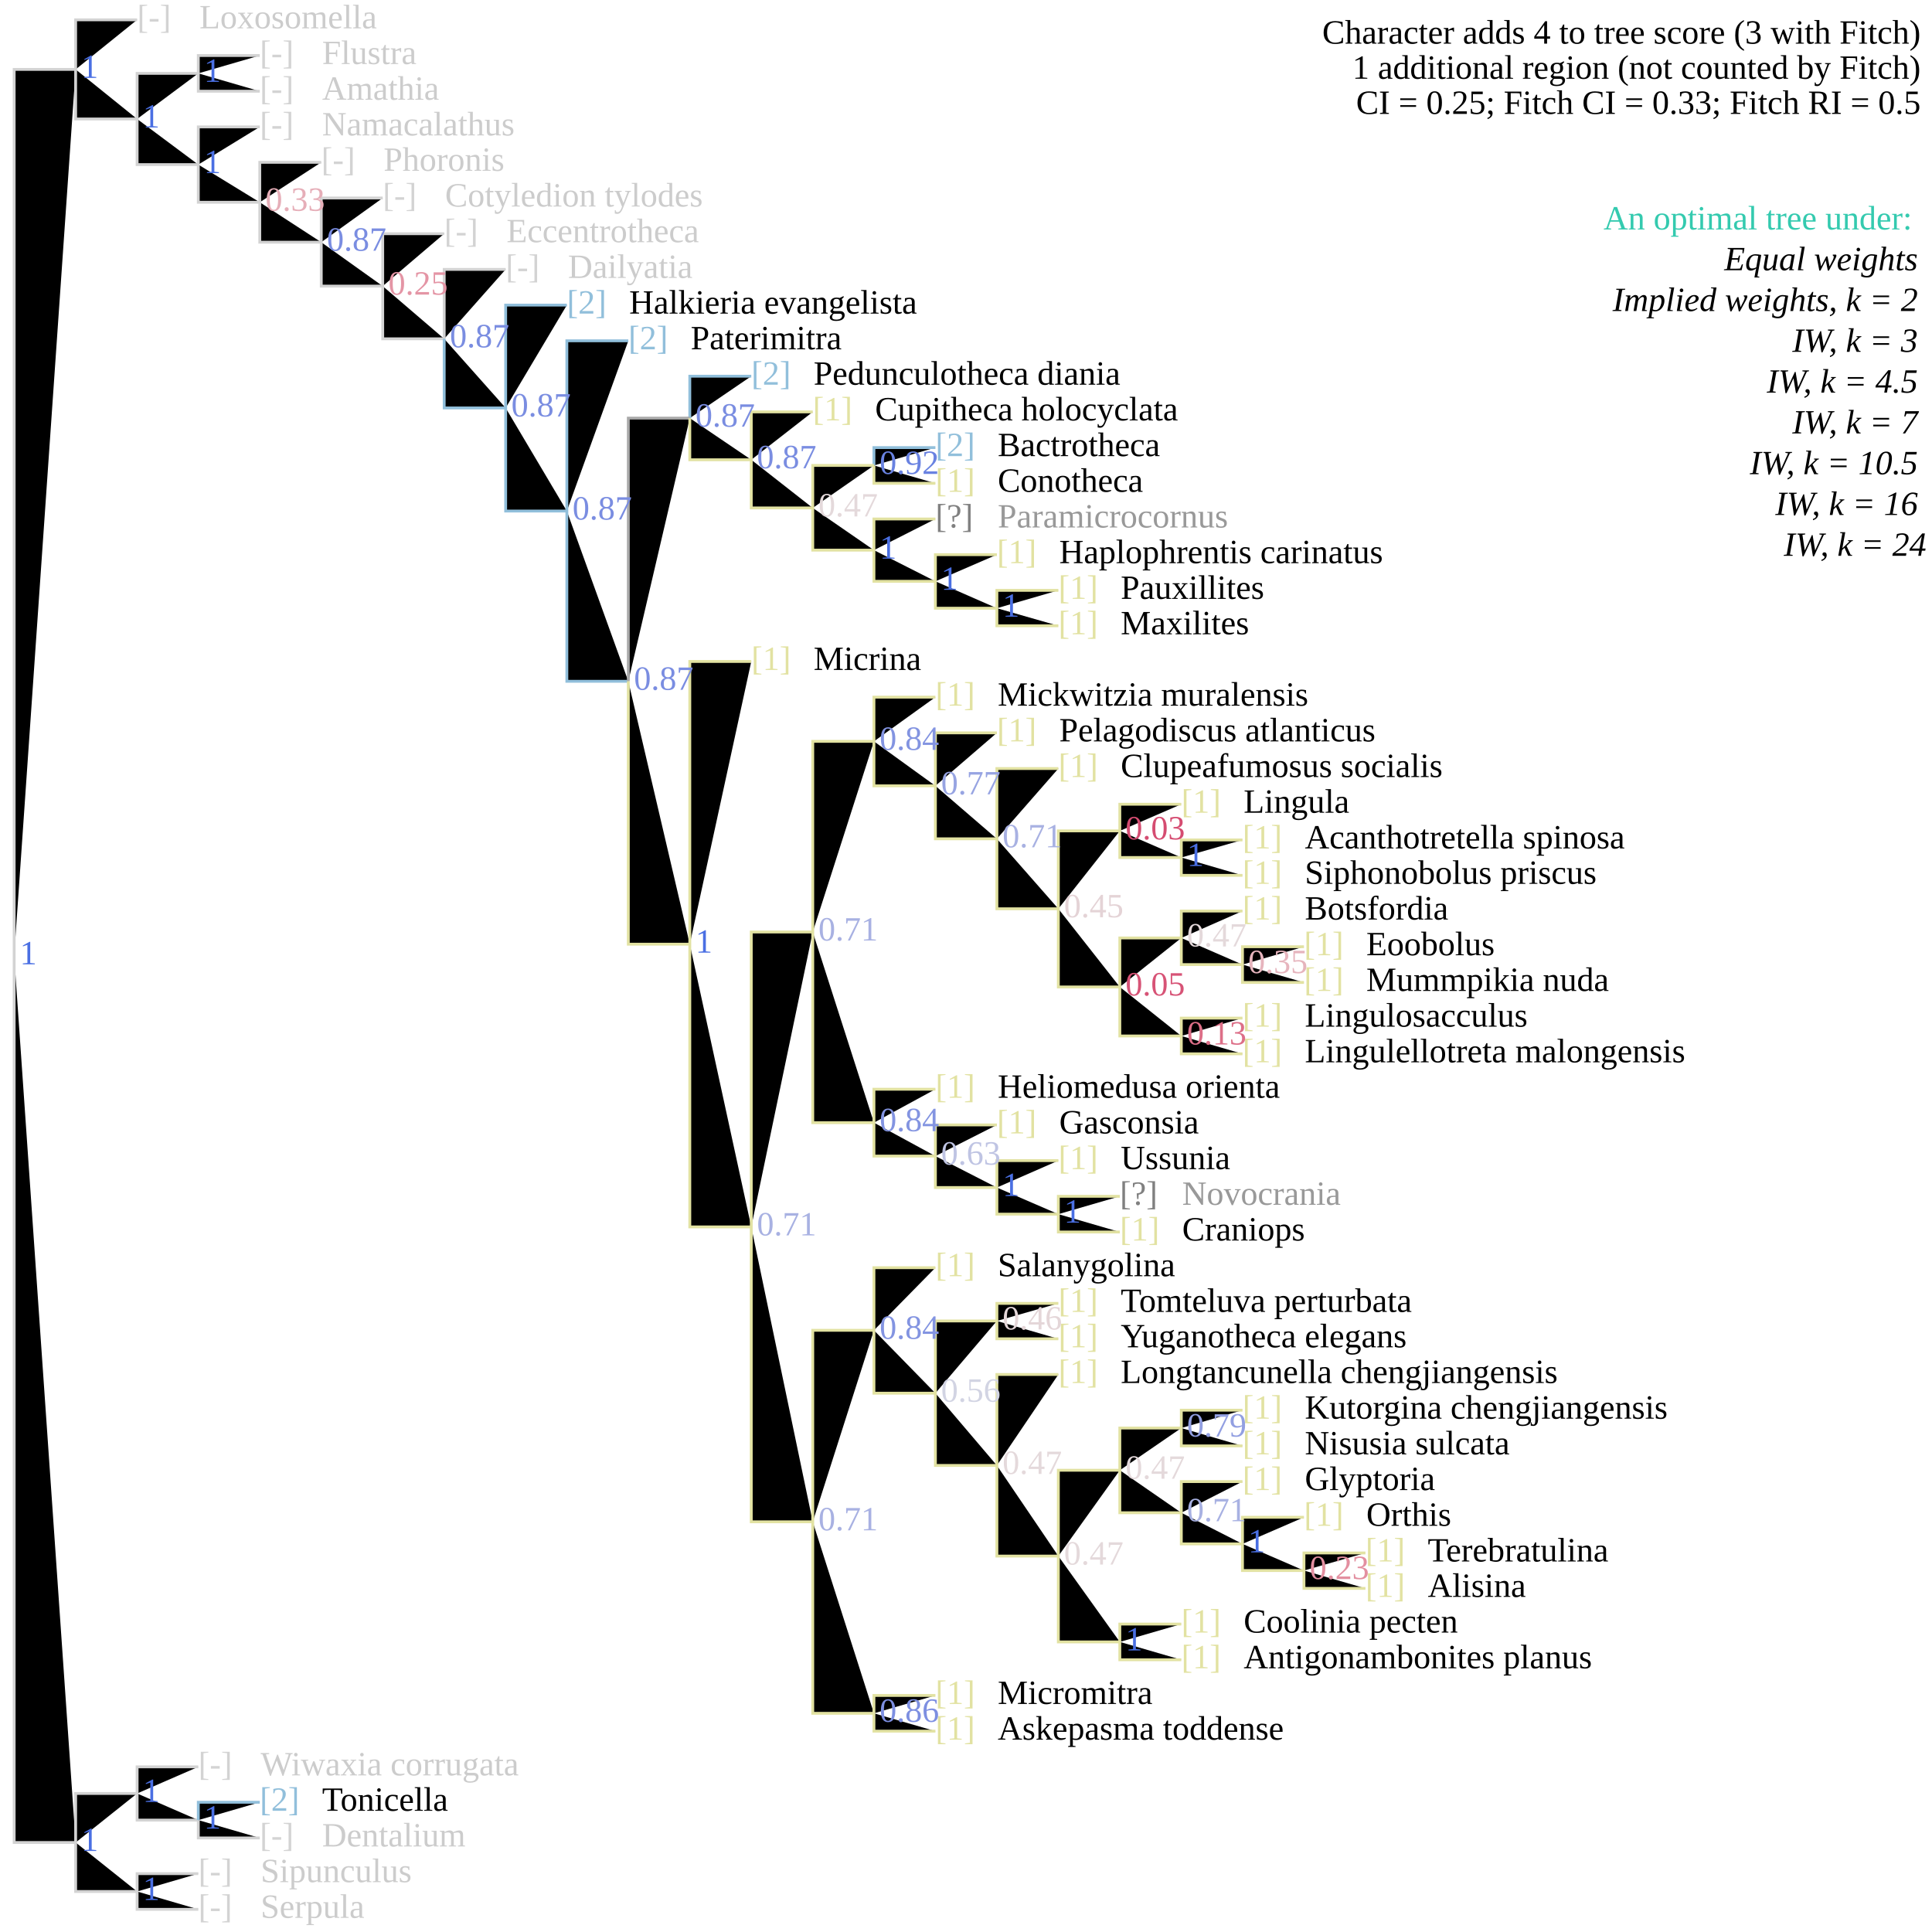
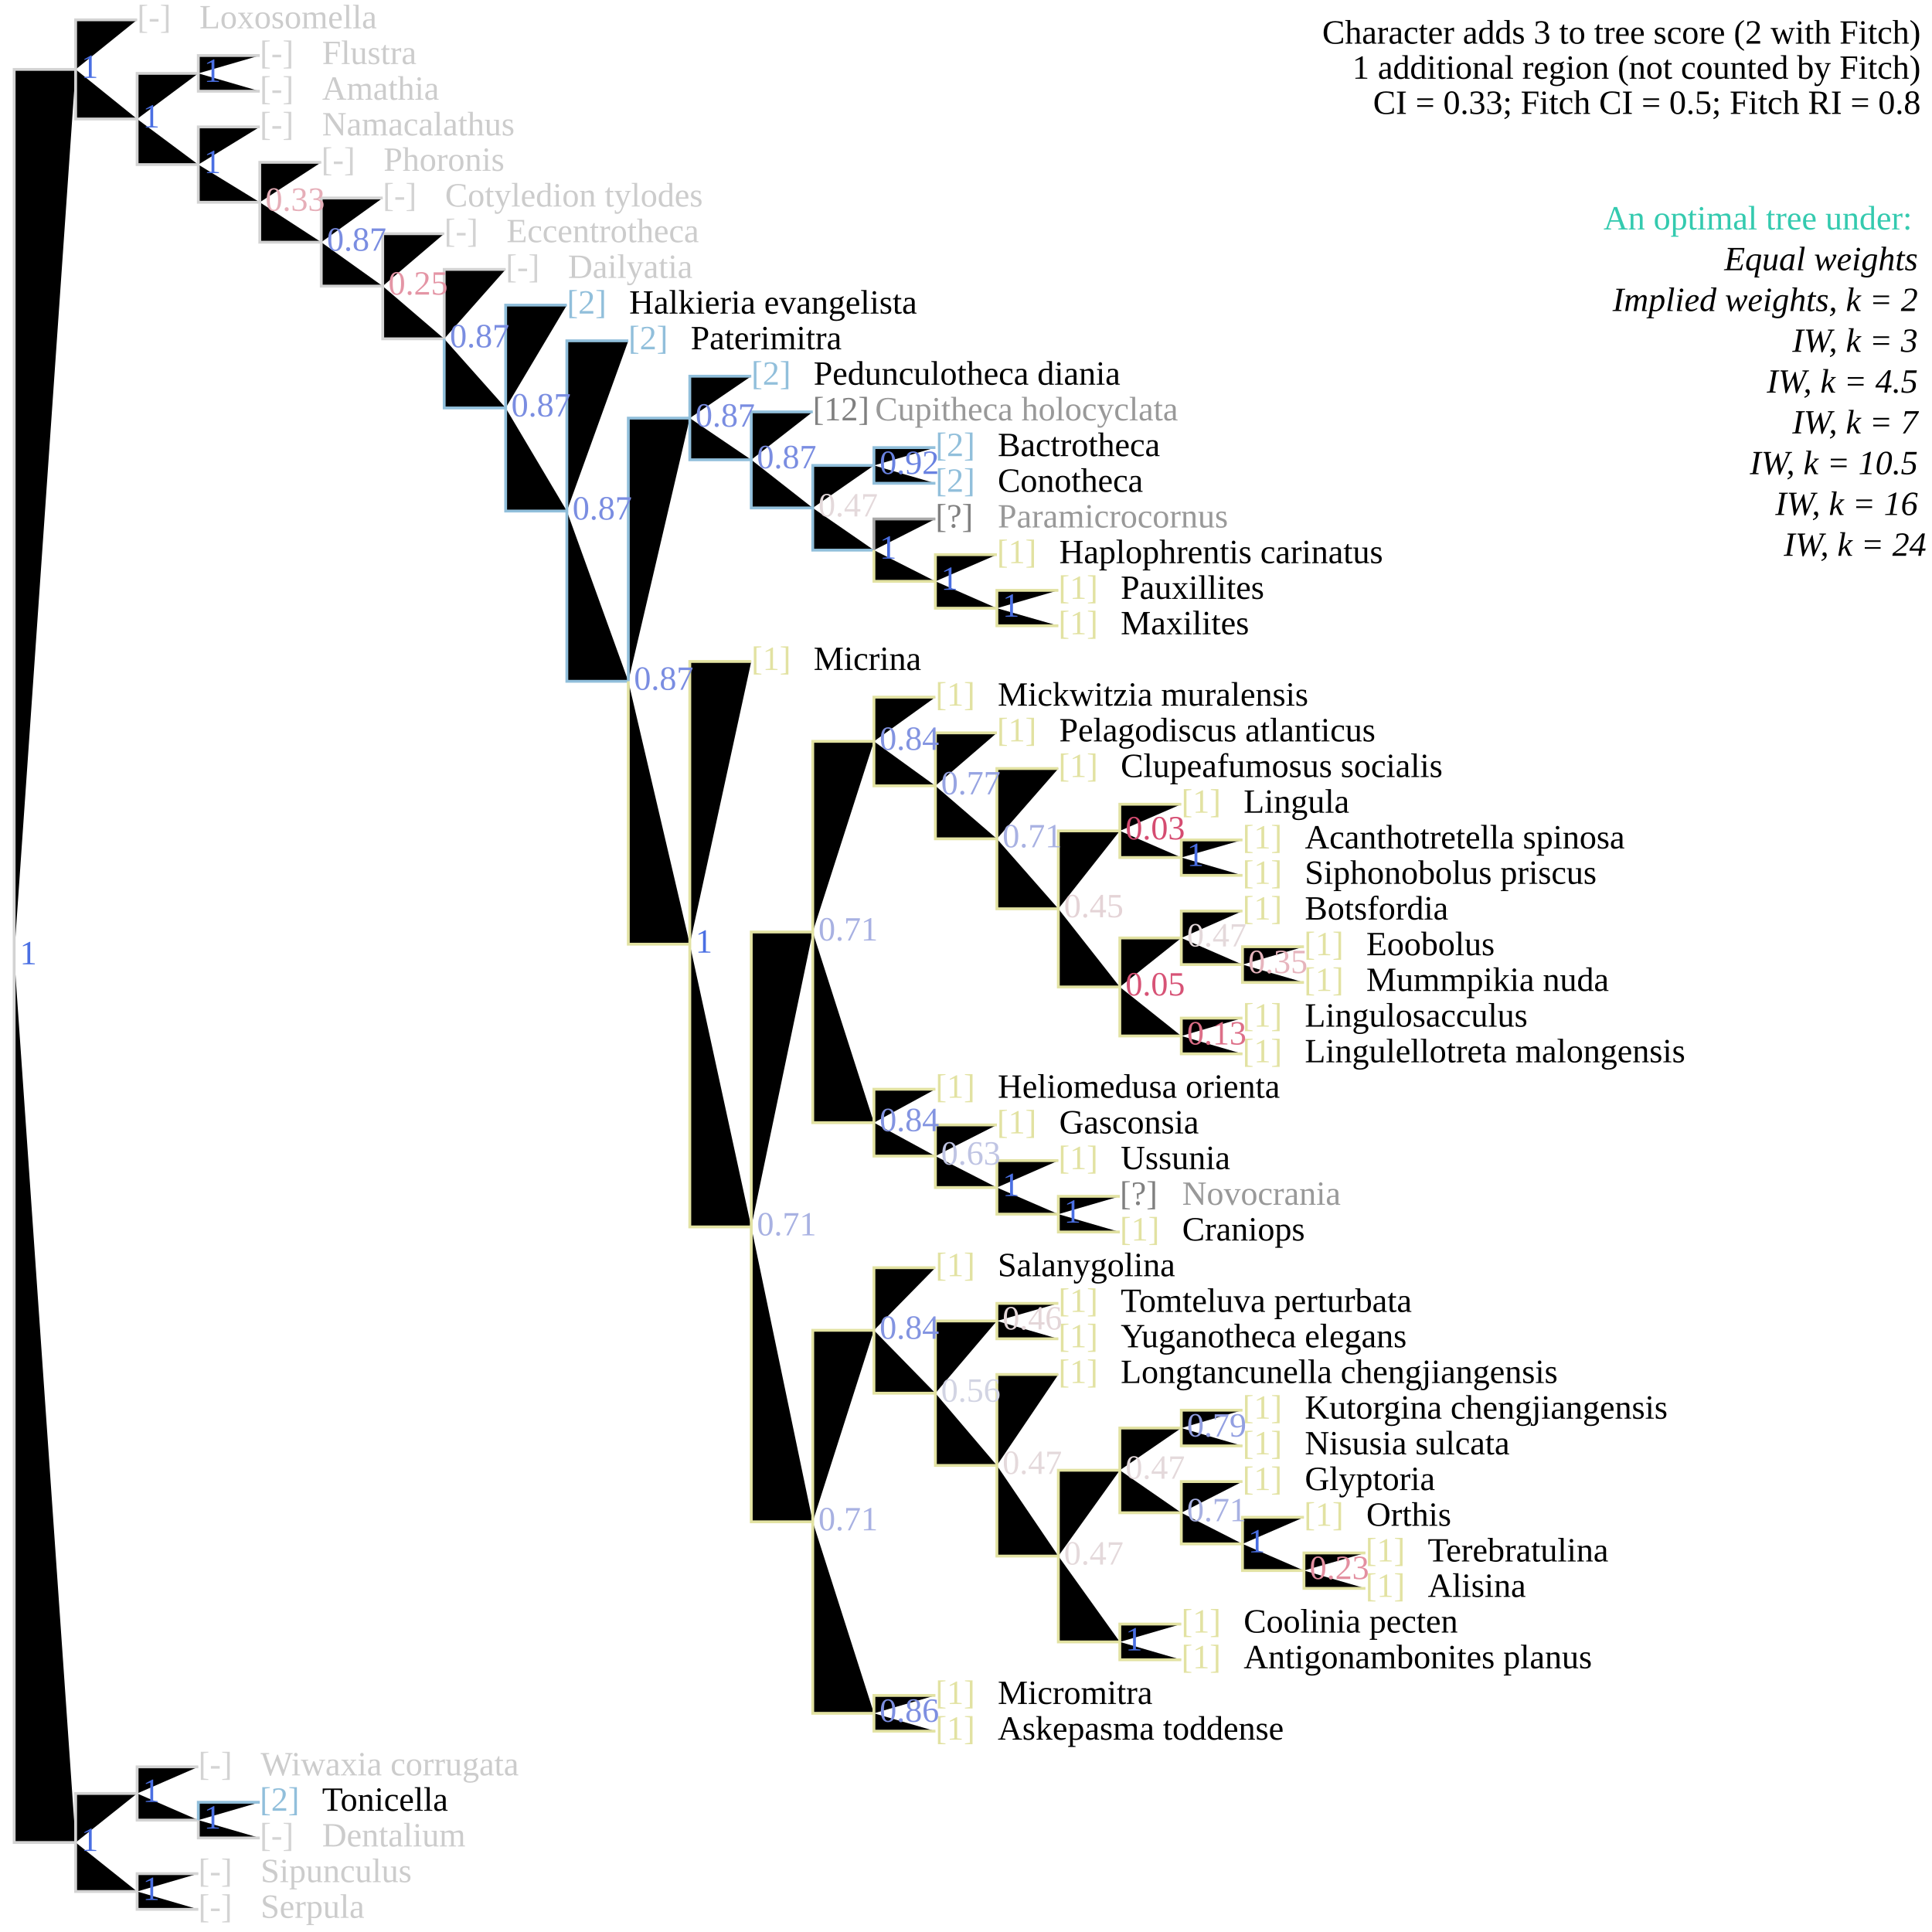
<svg xmlns="http://www.w3.org/2000/svg" version="1.1" width="682" height="682" class="tree" data-char="71">
-   <text x="678" y="15.4" text-anchor="end" class="stepsLabel">Character adds <tspan class="score">4</tspan> to tree score (<tspan class="score fitch">3</tspan> with Fitch)</text>
+   <text x="678" y="15.4" text-anchor="end" class="stepsLabel">Character adds <tspan class="score">3</tspan> to tree score (<tspan class="score fitch">2</tspan> with Fitch)</text>
  <text x="678" y="27.8" text-anchor="end" class="stepsLabel">
    <tspan class="score">1</tspan> additional region (not counted by Fitch)</text>
-   <text x="678" y="40.2" text-anchor="end" class="stepsLabel">CI = 0.25; Fitch CI = 0.33; Fitch RI = 0.5</text>
+   <text x="678" y="40.2" text-anchor="end" class="stepsLabel">CI = 0.33; Fitch CI = 0.5; Fitch RI = 0.8</text>
  <text x="678" y="65" text-anchor="end" class="stepsLabel">
    <tspan dy="16" fill="#34caaf">An optimal tree under:</tspan>
    <tspan x="680" style="font-style:italic" class="thisAn" dy="1.2em">Equal weights</tspan>
    <tspan x="680" style="font-style:italic" class="notThisAn" dy="1.2em">Implied weights, k = 2</tspan>
    <tspan x="680" style="font-style:italic" class="notThisAn" dy="1.2em">IW, k = 3</tspan>
    <tspan x="680" style="font-style:italic" class="notThisAn" dy="1.2em">IW, k = 4.5</tspan>
    <tspan x="680" style="font-style:italic" class="notThisAn" dy="1.2em">IW, k = 7</tspan>
    <tspan x="680" style="font-style:italic" class="notThisAn" dy="1.2em">IW, k = 10.5</tspan>
    <tspan x="680" style="font-style:italic" class="notThisAn" dy="1.2em">IW, k = 16</tspan>
    <tspan x="680" style="font-style:italic" class="notThisAn" dy="1.2em">IW, k = 24</tspan>
  </text>
  <text x="70" y="664.4" fill="lightgrey" class="flag">[-]</text>
  <text x="92" y="664.4" fill="#ccc" class="taxonLabel">Sipunculus</text>
  <text x="70" y="677" fill="lightgrey" class="flag">[-]</text>
  <text x="92" y="677" fill="#ccc" class="taxonLabel">Serpula</text>
  <text x="91.7" y="639.2" fill="#91bfdb" class="flag">[2]</text>
  <text x="113.7" y="639.2" fill="#000" class="taxonLabel">Tonicella</text>
  <text x="91.7" y="651.8" fill="lightgrey" class="flag">[-]</text>
  <text x="113.7" y="651.8" fill="#ccc" class="taxonLabel">Dentalium</text>
  <text x="70" y="626.7" fill="lightgrey" class="flag">[-]</text>
  <text x="92" y="626.7" fill="#ccc" class="taxonLabel">Wiwaxia corrugata</text>
  <text x="330.2" y="601.5" fill="#e2e2a2" class="flag">[1]</text>
  <text x="352.2" y="601.5" fill="#000" class="taxonLabel">Micromitra</text>
  <text x="330.2" y="614.1" fill="#e2e2a2" class="flag">[1]</text>
  <text x="352.2" y="614.1" fill="#000" class="taxonLabel">Askepasma toddense</text>
  <text x="417" y="576.3" fill="#e2e2a2" class="flag">[1]</text>
  <text x="439" y="576.3" fill="#000" class="taxonLabel">Coolinia pecten</text>
  <text x="417" y="588.9" fill="#e2e2a2" class="flag">[1]</text>
  <text x="439" y="588.9" fill="#000" class="taxonLabel">Antigonambonites planus</text>
  <text x="482" y="551.2" fill="#e2e2a2" class="flag">[1]</text>
  <text x="504" y="551.2" fill="#000" class="taxonLabel">Terebratulina</text>
  <text x="482" y="563.7" fill="#e2e2a2" class="flag">[1]</text>
  <text x="504" y="563.7" fill="#000" class="taxonLabel">Alisina</text>
  <text x="460.3" y="538.6" fill="#e2e2a2" class="flag">[1]</text>
  <text x="482.3" y="538.6" fill="#000" class="taxonLabel">Orthis</text>
  <text x="438.6" y="526" fill="#e2e2a2" class="flag">[1]</text>
  <text x="460.6" y="526" fill="#000" class="taxonLabel">Glyptoria</text>
  <text x="438.6" y="500.8" fill="#e2e2a2" class="flag">[1]</text>
  <text x="460.6" y="500.8" fill="#000" class="taxonLabel">Kutorgina chengjiangensis</text>
  <text x="438.6" y="513.4" fill="#e2e2a2" class="flag">[1]</text>
  <text x="460.6" y="513.4" fill="#000" class="taxonLabel">Nisusia sulcata</text>
  <text x="373.6" y="488.2" fill="#e2e2a2" class="flag">[1]</text>
  <text x="395.6" y="488.2" fill="#000" class="taxonLabel">Longtancunella chengjiangensis</text>
  <text x="373.6" y="463.1" fill="#e2e2a2" class="flag">[1]</text>
  <text x="395.6" y="463.1" fill="#000" class="taxonLabel">Tomteluva perturbata</text>
  <text x="373.6" y="475.6" fill="#e2e2a2" class="flag">[1]</text>
  <text x="395.6" y="475.6" fill="#000" class="taxonLabel">Yuganotheca elegans</text>
  <text x="330.2" y="450.5" fill="#e2e2a2" class="flag">[1]</text>
  <text x="352.2" y="450.5" fill="#000" class="taxonLabel">Salanygolina</text>
  <text x="395.3" y="425.3" fill="grey" class="flag">[?]</text>
  <text x="417.3" y="425.3" fill="#999" class="taxonLabel">Novocrania</text>
  <text x="395.3" y="437.9" fill="#e2e2a2" class="flag">[1]</text>
  <text x="417.3" y="437.9" fill="#000" class="taxonLabel">Craniops</text>
  <text x="373.6" y="412.7" fill="#e2e2a2" class="flag">[1]</text>
  <text x="395.6" y="412.7" fill="#000" class="taxonLabel">Ussunia</text>
  <text x="351.9" y="400.1" fill="#e2e2a2" class="flag">[1]</text>
  <text x="373.9" y="400.1" fill="#000" class="taxonLabel">Gasconsia</text>
  <text x="330.2" y="387.5" fill="#e2e2a2" class="flag">[1]</text>
  <text x="352.2" y="387.5" fill="#000" class="taxonLabel">Heliomedusa orienta</text>
  <text x="438.6" y="362.4" fill="#e2e2a2" class="flag">[1]</text>
  <text x="460.6" y="362.4" fill="#000" class="taxonLabel">Lingulosacculus</text>
  <text x="438.6" y="375" fill="#e2e2a2" class="flag">[1]</text>
  <text x="460.6" y="375" fill="#000" class="taxonLabel">Lingulellotreta malongensis</text>
  <text x="460.3" y="337.2" fill="#e2e2a2" class="flag">[1]</text>
  <text x="482.3" y="337.2" fill="#000" class="taxonLabel">Eoobolus</text>
  <text x="460.3" y="349.8" fill="#e2e2a2" class="flag">[1]</text>
  <text x="482.3" y="349.8" fill="#000" class="taxonLabel">Mummpikia nuda</text>
  <text x="438.6" y="324.6" fill="#e2e2a2" class="flag">[1]</text>
  <text x="460.6" y="324.6" fill="#000" class="taxonLabel">Botsfordia</text>
  <text x="438.6" y="299.5" fill="#e2e2a2" class="flag">[1]</text>
  <text x="460.6" y="299.5" fill="#000" class="taxonLabel">Acanthotretella spinosa</text>
  <text x="438.6" y="312" fill="#e2e2a2" class="flag">[1]</text>
  <text x="460.6" y="312" fill="#000" class="taxonLabel">Siphonobolus priscus</text>
  <text x="417" y="286.9" fill="#e2e2a2" class="flag">[1]</text>
  <text x="439" y="286.9" fill="#000" class="taxonLabel">Lingula</text>
  <text x="373.6" y="274.3" fill="#e2e2a2" class="flag">[1]</text>
  <text x="395.6" y="274.3" fill="#000" class="taxonLabel">Clupeafumosus socialis</text>
  <text x="351.9" y="261.7" fill="#e2e2a2" class="flag">[1]</text>
  <text x="373.9" y="261.7" fill="#000" class="taxonLabel">Pelagodiscus atlanticus</text>
  <text x="330.2" y="249.1" fill="#e2e2a2" class="flag">[1]</text>
  <text x="352.2" y="249.1" fill="#000" class="taxonLabel">Mickwitzia muralensis</text>
  <text x="265.2" y="236.5" fill="#e2e2a2" class="flag">[1]</text>
  <text x="287.2" y="236.5" fill="#000" class="taxonLabel">Micrina</text>
  <text x="373.6" y="211.4" fill="#e2e2a2" class="flag">[1]</text>
  <text x="395.6" y="211.4" fill="#000" class="taxonLabel">Pauxillites</text>
  <text x="373.6" y="223.9" fill="#e2e2a2" class="flag">[1]</text>
  <text x="395.6" y="223.9" fill="#000" class="taxonLabel">Maxilites</text>
  <text x="351.9" y="198.8" fill="#e2e2a2" class="flag">[1]</text>
  <text x="373.9" y="198.8" fill="#000" class="taxonLabel">Haplophrentis carinatus</text>
  <text x="330.2" y="186.2" fill="grey" class="flag">[?]</text>
  <text x="352.2" y="186.2" fill="#999" class="taxonLabel">Paramicrocornus</text>
  <text x="330.2" y="161" fill="#91bfdb" class="flag">[2]</text>
  <text x="352.2" y="161" fill="#000" class="taxonLabel">Bactrotheca</text>
-   <text x="330.2" y="173.6" fill="#e2e2a2" class="flag">[1]</text>
+   <text x="330.2" y="173.6" fill="#91bfdb" class="flag">[2]</text>
  <text x="352.2" y="173.6" fill="#000" class="taxonLabel">Conotheca</text>
-   <text x="286.9" y="148.4" fill="#e2e2a2" class="flag">[1]</text>
-   <text x="308.9" y="148.4" fill="#000" class="taxonLabel">Cupitheca holocyclata</text>
+   <text x="286.9" y="148.4" fill="grey" class="flag">[12]</text>
+   <text x="308.9" y="148.4" fill="#999" class="taxonLabel">Cupitheca holocyclata</text>
  <text x="265.2" y="135.8" fill="#91bfdb" class="flag">[2]</text>
  <text x="287.2" y="135.8" fill="#000" class="taxonLabel">Pedunculotheca diania</text>
  <text x="221.8" y="123.3" fill="#91bfdb" class="flag">[2]</text>
  <text x="243.8" y="123.3" fill="#000" class="taxonLabel">Paterimitra</text>
  <text x="200.1" y="110.7" fill="#91bfdb" class="flag">[2]</text>
  <text x="222.1" y="110.7" fill="#000" class="taxonLabel">Halkieria evangelista</text>
  <text x="178.5" y="98.1" fill="lightgrey" class="flag">[-]</text>
  <text x="200.5" y="98.1" fill="#ccc" class="taxonLabel">Dailyatia</text>
  <text x="156.8" y="85.5" fill="lightgrey" class="flag">[-]</text>
  <text x="178.8" y="85.5" fill="#ccc" class="taxonLabel">Eccentrotheca</text>
  <text x="135.1" y="72.9" fill="lightgrey" class="flag">[-]</text>
  <text x="157.1" y="72.9" fill="#ccc" class="taxonLabel">Cotyledion tylodes</text>
  <text x="113.4" y="60.3" fill="lightgrey" class="flag">[-]</text>
  <text x="135.4" y="60.3" fill="#ccc" class="taxonLabel">Phoronis</text>
  <text x="91.7" y="47.8" fill="lightgrey" class="flag">[-]</text>
  <text x="113.7" y="47.8" fill="#ccc" class="taxonLabel">Namacalathus</text>
  <text x="91.7" y="22.6" fill="lightgrey" class="flag">[-]</text>
  <text x="113.7" y="22.6" fill="#ccc" class="taxonLabel">Flustra</text>
  <text x="91.7" y="35.2" fill="lightgrey" class="flag">[-]</text>
  <text x="113.7" y="35.2" fill="#ccc" class="taxonLabel">Amathia</text>
  <text x="48.4" y="10" fill="lightgrey" class="flag">[-]</text>
  <text x="70.4" y="10" fill="#ccc" class="taxonLabel">Loxosomella</text>
  <path d="M5,337.4V24.5H26.7M26.7,24.5V7H48.4M26.7,24.5V42H48.4M48.4,42V25.9H70M70,25.9V19.6H91.7M70,25.9V32.2H91.7M48.4,42V58.1H70M70,58.1V44.8H91.7M70,58.1V71.4H91.7M91.7,71.4V57.3H113.4M91.7,71.4V85.5H113.4M113.4,85.5V69.9H135.1M113.4,85.5V101H135.1M135.1,101V82.5H156.8M135.1,101V119.6H156.8M156.8,119.6V95.1H178.5M5,337.4V650.4H26.7M26.7,650.4V633.1H48.4M48.4,633.1V623.7H70M48.4,633.1V642.5H70M70,642.5V648.8H91.7M26.7,650.4V667.7H48.4M48.4,667.7V661.4H70M48.4,667.7V674H70" stroke="lightgrey" class="inapplicable" />
-   <path d="M156.8,119.6V144H178.5M178.5,144V107.7H200.1M178.5,144V180.4H200.1M200.1,180.4V120.3H221.8M200.1,180.4V240.5H221.8M243.5,147.6V132.8H265.2M308.5,164.3V158H330.2M70,642.5V636.2H91.7" stroke="#91bfdb" />
-   <path d="M221.8,240.5V147.6H243.5" stroke="darkgrey" />
-   <path d="M243.5,147.6V162.3H265.2M265.2,162.3V145.4H286.9M265.2,162.3V179.3H286.9M286.9,179.3V164.3H308.5M308.5,164.3V170.6H330.2M286.9,179.3V194.2H308.5M308.5,194.2V183.2H330.2M308.5,194.2V205.2H330.2M330.2,205.2V195.8H351.9M330.2,205.2V214.7H351.9M351.9,214.7V208.4H373.6M351.9,214.7V220.9H373.6M221.8,240.5V333.3H243.5M243.5,333.3V233.5H265.2M243.5,333.3V433.1H265.2M265.2,433.1V329H286.9M286.9,329V261.7H308.5M308.5,261.7V246.1H330.2M308.5,261.7V277.4H330.2M330.2,277.4V258.7H351.9M330.2,277.4V296.1H351.9M351.9,296.1V271.3H373.6M351.9,296.1V320.8H373.6M373.6,320.8V293.3H395.3M395.3,293.3V283.9H417M395.3,293.3V302.7H417M417,302.7V296.5H438.6M417,302.7V309H438.6M373.6,320.8V348.4H395.3M395.3,348.4V331.1H417M417,331.1V321.6H438.6M417,331.1V340.5H438.6M438.6,340.5V334.2H460.3M438.6,340.5V346.8H460.3M395.3,348.4V365.7H417M417,365.7V359.4H438.6M417,365.7V372H438.6M286.9,329V396.3H308.5M308.5,396.3V384.5H330.2M308.5,396.3V408.1H330.2M330.2,408.1V397.1H351.9M330.2,408.1V419.2H351.9M351.9,419.2V409.7H373.6M351.9,419.2V428.6H373.6M373.6,428.6V422.3H395.3M373.6,428.6V434.9H395.3M265.2,433.1V537.2H286.9M286.9,537.2V469.6H308.5M308.5,469.6V447.5H330.2M308.5,469.6V491.8H330.2M330.2,491.8V466.3H351.9M351.9,466.3V460.1H373.6M351.9,466.3V472.6H373.6M330.2,491.8V517.3H351.9M351.9,517.3V485.2H373.6M351.9,517.3V549.3H373.6M373.6,549.3V519H395.3M395.3,519V504.1H417M417,504.1V497.8H438.6M417,504.1V510.4H438.6M395.3,519V534H417M417,534V523H438.6M417,534V545H438.6M438.6,545V535.6H460.3M438.6,545V554.4H460.3M460.3,554.4V548.2H482M460.3,554.4V560.7H482M373.6,549.3V579.6H395.3M395.3,579.6V573.3H417M395.3,579.6V585.9H417M286.9,537.2V604.8H308.5M308.5,604.8V598.5H330.2M308.5,604.8V611.1H330.2" stroke="#e2e2a2" />
+   <path d="M156.8,119.6V144H178.5M178.5,144V107.7H200.1M178.5,144V180.4H200.1M200.1,180.4V120.3H221.8M200.1,180.4V240.5H221.8M221.8,240.5V147.6H243.5M243.5,147.6V132.8H265.2M243.5,147.6V162.3H265.2M265.2,162.3V145.4H286.9M265.2,162.3V179.3H286.9M286.9,179.3V164.3H308.5M308.5,164.3V158H330.2M308.5,164.3V170.6H330.2M286.9,179.3V194.2H308.5M70,642.5V636.2H91.7" stroke="#91bfdb" />
+   <path d="M308.5,194.2V183.2H330.2" stroke="darkgrey" />
+   <path d="M308.5,194.2V205.2H330.2M330.2,205.2V195.8H351.9M330.2,205.2V214.7H351.9M351.9,214.7V208.4H373.6M351.9,214.7V220.9H373.6M221.8,240.5V333.3H243.5M243.5,333.3V233.5H265.2M243.5,333.3V433.1H265.2M265.2,433.1V329H286.9M286.9,329V261.7H308.5M308.5,261.7V246.1H330.2M308.5,261.7V277.4H330.2M330.2,277.4V258.7H351.9M330.2,277.4V296.1H351.9M351.9,296.1V271.3H373.6M351.9,296.1V320.8H373.6M373.6,320.8V293.3H395.3M395.3,293.3V283.9H417M395.3,293.3V302.7H417M417,302.7V296.5H438.6M417,302.7V309H438.6M373.6,320.8V348.4H395.3M395.3,348.4V331.1H417M417,331.1V321.6H438.6M417,331.1V340.5H438.6M438.6,340.5V334.2H460.3M438.6,340.5V346.8H460.3M395.3,348.4V365.7H417M417,365.7V359.4H438.6M417,365.7V372H438.6M286.9,329V396.3H308.5M308.5,396.3V384.5H330.2M308.5,396.3V408.1H330.2M330.2,408.1V397.1H351.9M330.2,408.1V419.2H351.9M351.9,419.2V409.7H373.6M351.9,419.2V428.6H373.6M373.6,428.6V422.3H395.3M373.6,428.6V434.9H395.3M265.2,433.1V537.2H286.9M286.9,537.2V469.6H308.5M308.5,469.6V447.5H330.2M308.5,469.6V491.8H330.2M330.2,491.8V466.3H351.9M351.9,466.3V460.1H373.6M351.9,466.3V472.6H373.6M330.2,491.8V517.3H351.9M351.9,517.3V485.2H373.6M351.9,517.3V549.3H373.6M373.6,549.3V519H395.3M395.3,519V504.1H417M417,504.1V497.8H438.6M417,504.1V510.4H438.6M395.3,519V534H417M417,534V523H438.6M417,534V545H438.6M438.6,545V535.6H460.3M438.6,545V554.4H460.3M460.3,554.4V548.2H482M460.3,554.4V560.7H482M373.6,549.3V579.6H395.3M395.3,579.6V573.3H417M395.3,579.6V585.9H417M286.9,537.2V604.8H308.5M308.5,604.8V598.5H330.2M308.5,604.8V611.1H330.2" stroke="#e2e2a2" />
  <text x="7" y="340.4" class="node" fill="#4A6FE3">1</text>
  <text x="28.7" y="27.5" class="node" fill="#4A6FE3">1</text>
  <text x="50.4" y="45" class="node" fill="#4A6FE3">1</text>
  <text x="72" y="28.9" class="node" fill="#4A6FE3">1</text>
  <text x="72" y="61.1" class="node" fill="#4A6FE3">1</text>
  <text x="93.7" y="74.4" class="node" fill="#E6AEB8">0.33</text>
  <text x="115.4" y="88.5" class="node" fill="#7A8DE1">0.87</text>
  <text x="137.1" y="104" class="node" fill="#E495A5">0.25</text>
  <text x="158.8" y="122.6" class="node" fill="#7A8DE1">0.87</text>
  <text x="180.5" y="147" class="node" fill="#7A8DE1">0.87</text>
  <text x="202.1" y="183.4" class="node" fill="#7A8DE1">0.87</text>
  <text x="223.8" y="243.5" class="node" fill="#7A8DE1">0.87</text>
  <text x="245.5" y="150.6" class="node" fill="#7A8DE1">0.87</text>
  <text x="267.2" y="165.3" class="node" fill="#7A8DE1">0.87</text>
  <text x="288.9" y="182.3" class="node" fill="#E4D9DB">0.47</text>
  <text x="310.5" y="167.3" class="node" fill="#6982E1">0.92</text>
  <text x="310.5" y="197.2" class="node" fill="#4A6FE3">1</text>
  <text x="332.2" y="208.2" class="node" fill="#4A6FE3">1</text>
  <text x="353.9" y="217.7" class="node" fill="#4A6FE3">1</text>
  <text x="245.5" y="336.3" class="node" fill="#4A6FE3">1</text>
  <text x="267.2" y="436.1" class="node" fill="#A8B1E2">0.71</text>
  <text x="288.9" y="332" class="node" fill="#A8B1E2">0.71</text>
  <text x="310.5" y="264.7" class="node" fill="#8394E1">0.84</text>
  <text x="332.2" y="280.4" class="node" fill="#97A4E2">0.77</text>
  <text x="353.9" y="299.1" class="node" fill="#A8B1E2">0.71</text>
  <text x="375.6" y="323.8" class="node" fill="#E4D3D6">0.45</text>
  <text x="397.3" y="296.3" class="node" fill="#D54C71">0.03</text>
  <text x="419" y="305.7" class="node" fill="#4A6FE3">1</text>
  <text x="397.3" y="351.4" class="node" fill="#D75376">0.05</text>
  <text x="419" y="334.1" class="node" fill="#E4D9DB">0.47</text>
  <text x="440.6" y="343.5" class="node" fill="#E6B4BD">0.35</text>
  <text x="419" y="368.7" class="node" fill="#DD6F88">0.13</text>
  <text x="310.5" y="399.3" class="node" fill="#8394E1">0.84</text>
  <text x="332.2" y="411.1" class="node" fill="#BFC4E3">0.63</text>
  <text x="353.9" y="422.2" class="node" fill="#4A6FE3">1</text>
  <text x="375.6" y="431.6" class="node" fill="#4A6FE3">1</text>
  <text x="288.9" y="540.2" class="node" fill="#A8B1E2">0.71</text>
  <text x="310.5" y="472.6" class="node" fill="#8394E1">0.84</text>
  <text x="332.2" y="494.8" class="node" fill="#D2D4E3">0.56</text>
  <text x="353.9" y="469.3" class="node" fill="#E4D6D8">0.46</text>
  <text x="353.9" y="520.3" class="node" fill="#E4D9DB">0.47</text>
  <text x="375.6" y="552.3" class="node" fill="#E4D9DB">0.47</text>
  <text x="397.3" y="522" class="node" fill="#E4D9DB">0.47</text>
  <text x="419" y="507.1" class="node" fill="#929FE1">0.79</text>
  <text x="419" y="537" class="node" fill="#A8B1E2">0.71</text>
  <text x="440.6" y="548" class="node" fill="#4A6FE3">1</text>
  <text x="462.3" y="557.4" class="node" fill="#E38FA0">0.23</text>
  <text x="397.3" y="582.6" class="node" fill="#4A6FE3">1</text>
  <text x="310.5" y="607.8" class="node" fill="#7D8FE1">0.86</text>
  <text x="28.7" y="653.4" class="node" fill="#4A6FE3">1</text>
  <text x="50.4" y="636.1" class="node" fill="#4A6FE3">1</text>
  <text x="72" y="645.5" class="node" fill="#4A6FE3">1</text>
  <text x="50.4" y="670.7" class="node" fill="#4A6FE3">1</text>
</svg>
